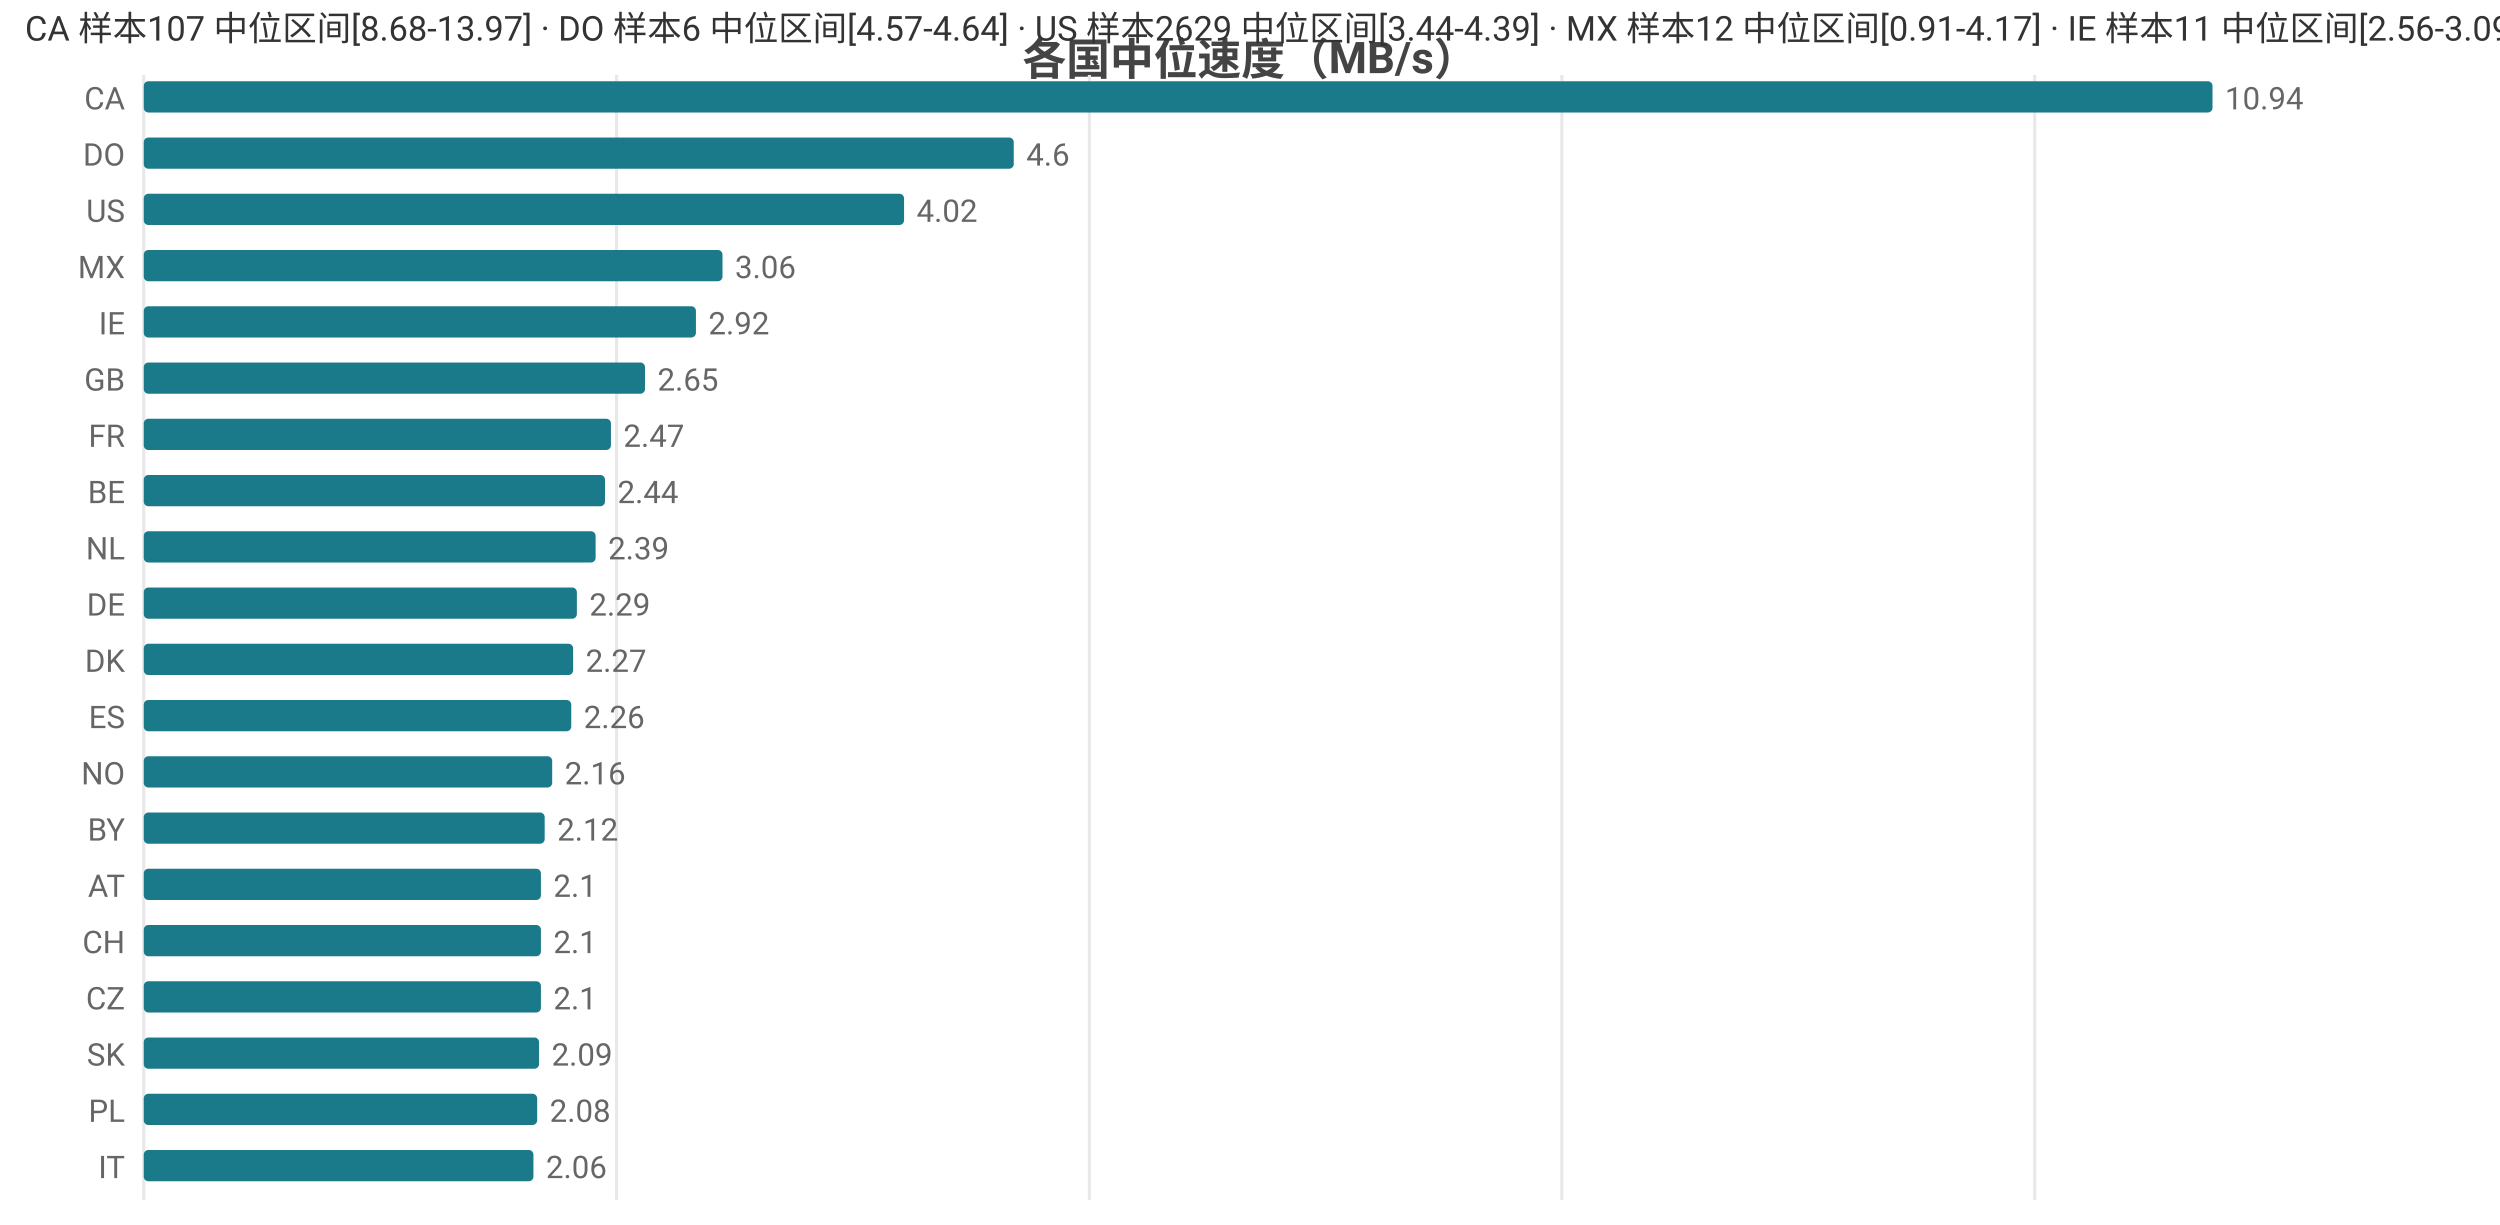
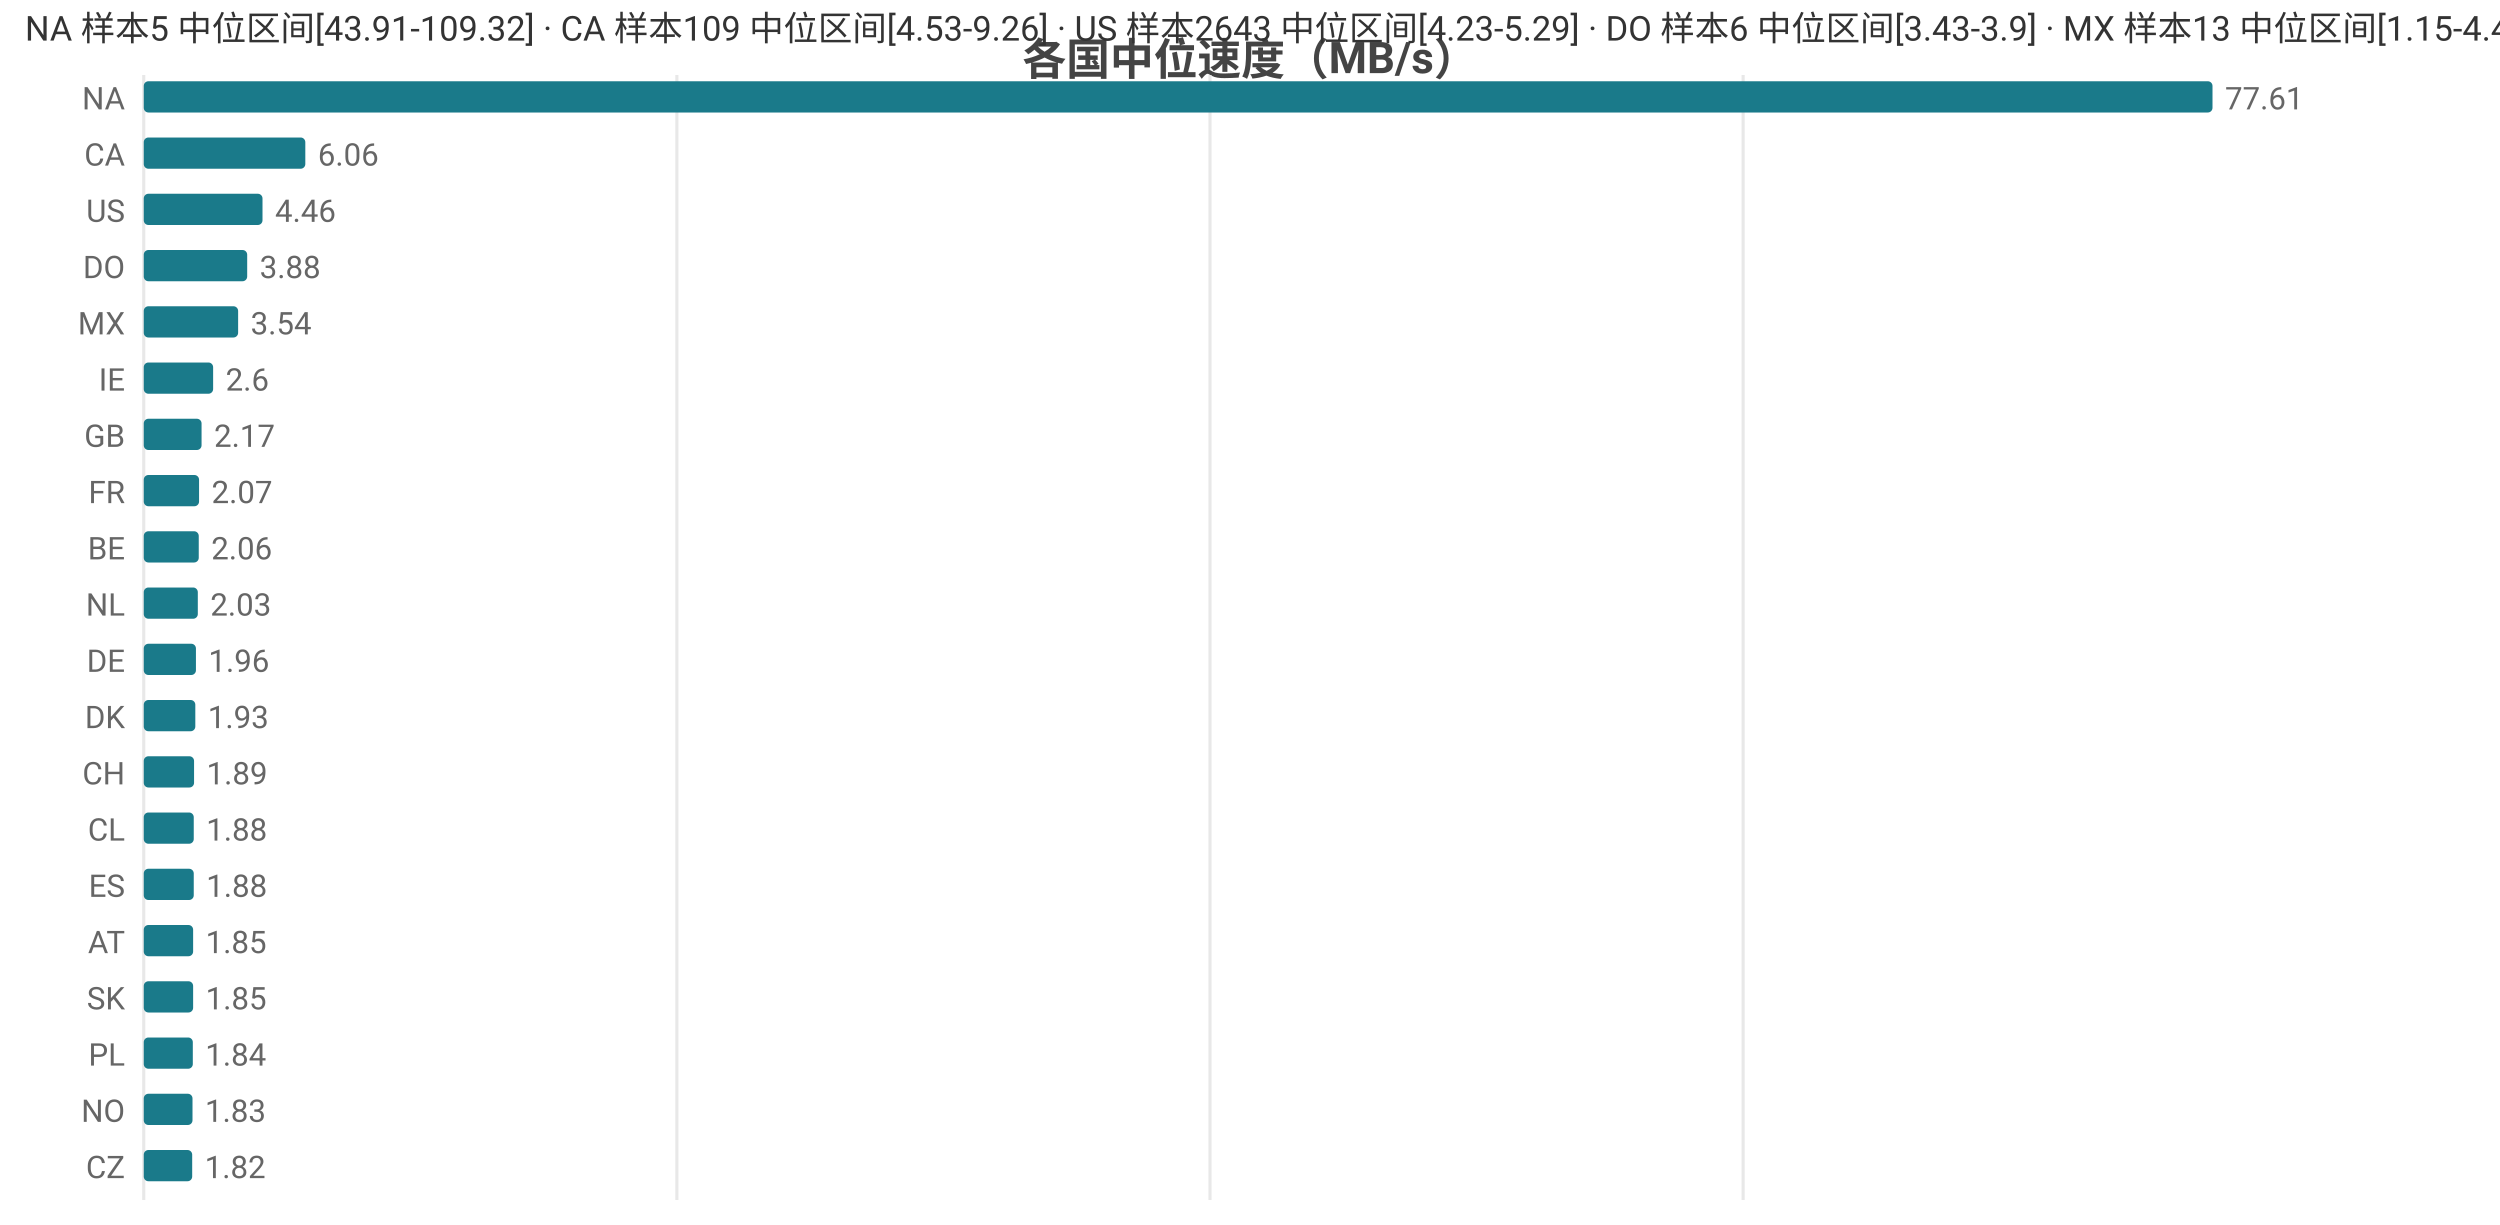
<svg xmlns="http://www.w3.org/2000/svg" width="800" height="392" viewBox="0 0 800 392">
  <rect width="800" height="392" fill="#ffffff" />
  <style>text{font-family:system-ui,-apple-system,'Segoe UI',Roboto,'PingFang SC','Microsoft YaHei','Noto Sans CJK SC',sans-serif}.g{stroke:#e8e8e8;stroke-width:1}.a{stroke:#999;stroke-width:1}.t{font-size:10px;fill:#666}.m{font-size:10px;text-anchor:middle;fill:#666}.e{font-size:10px;text-anchor:end;fill:#666}.l{font-size:11px;fill:#333}.tt{font-size:14px;font-weight:600;text-anchor:middle;fill:#444}.em{font-size:13px;text-anchor:middle;fill:#999}</style>
  <text class="tt" x="400.0" y="24">各国中位速度（MB/s）</text>
  <line class="g" x1="46" y1="24" x2="46" y2="384" />
-   <line class="g" x1="197.3" y1="24" x2="197.3" y2="384" />
-   <line class="g" x1="348.6" y1="24" x2="348.6" y2="384" />
-   <line class="g" x1="499.8" y1="24" x2="499.8" y2="384" />
-   <line class="g" x1="651.1" y1="24" x2="651.1" y2="384" />
-   <text class="e" x="40" y="35">CA</text>
+   <line class="g" x1="216.6" y1="24" x2="216.6" y2="384" />
+   <line class="g" x1="387.2" y1="24" x2="387.2" y2="384" />
+   <line class="g" x1="557.8" y1="24" x2="557.8" y2="384" />
+   <text class="e" x="40" y="35">NA</text>
  <rect x="46" y="26" width="662" height="10" fill="#1a7a8a" rx="1.5" />
-   <text class="t" x="712" y="35">10.94</text>
-   <text class="e" x="40" y="53">DO</text>
-   <rect x="46" y="44" width="278.4" height="10" fill="#1a7a8a" rx="1.5" />
-   <text class="t" x="328.4" y="53">4.6</text>
+   <text class="t" x="712" y="35">77.61</text>
+   <text class="e" x="40" y="53">CA</text>
+   <rect x="46" y="44" width="51.7" height="10" fill="#1a7a8a" rx="1.5" />
+   <text class="t" x="101.7" y="53">6.06</text>
  <text class="e" x="40" y="71">US</text>
-   <rect x="46" y="62" width="243.3" height="10" fill="#1a7a8a" rx="1.5" />
-   <text class="t" x="293.3" y="71">4.02</text>
-   <text class="e" x="40" y="89">MX</text>
-   <rect x="46" y="80" width="185.2" height="10" fill="#1a7a8a" rx="1.5" />
-   <text class="t" x="235.2" y="89">3.06</text>
-   <text class="e" x="40" y="107">IE</text>
-   <rect x="46" y="98" width="176.7" height="10" fill="#1a7a8a" rx="1.5" />
-   <text class="t" x="226.7" y="107">2.92</text>
-   <text class="e" x="40" y="125">GB</text>
-   <rect x="46" y="116" width="160.4" height="10" fill="#1a7a8a" rx="1.5" />
-   <text class="t" x="210.4" y="125">2.65</text>
-   <text class="e" x="40" y="143">FR</text>
-   <rect x="46" y="134" width="149.5" height="10" fill="#1a7a8a" rx="1.5" />
-   <text class="t" x="199.5" y="143">2.47</text>
-   <text class="e" x="40" y="161">BE</text>
-   <rect x="46" y="152" width="147.6" height="10" fill="#1a7a8a" rx="1.5" />
-   <text class="t" x="197.6" y="161">2.44</text>
-   <text class="e" x="40" y="179">NL</text>
-   <rect x="46" y="170" width="144.6" height="10" fill="#1a7a8a" rx="1.5" />
-   <text class="t" x="194.6" y="179">2.39</text>
-   <text class="e" x="40" y="197">DE</text>
-   <rect x="46" y="188" width="138.6" height="10" fill="#1a7a8a" rx="1.5" />
-   <text class="t" x="188.6" y="197">2.29</text>
-   <text class="e" x="40" y="215">DK</text>
-   <rect x="46" y="206" width="137.4" height="10" fill="#1a7a8a" rx="1.5" />
-   <text class="t" x="187.4" y="215">2.27</text>
-   <text class="e" x="40" y="233">ES</text>
-   <rect x="46" y="224" width="136.8" height="10" fill="#1a7a8a" rx="1.5" />
-   <text class="t" x="186.8" y="233">2.26</text>
-   <text class="e" x="40" y="251">NO</text>
-   <rect x="46" y="242" width="130.7" height="10" fill="#1a7a8a" rx="1.5" />
-   <text class="t" x="180.7" y="251">2.16</text>
-   <text class="e" x="40" y="269">BY</text>
-   <rect x="46" y="260" width="128.3" height="10" fill="#1a7a8a" rx="1.5" />
-   <text class="t" x="178.3" y="269">2.12</text>
-   <text class="e" x="40" y="287">AT</text>
-   <rect x="46" y="278" width="127.1" height="10" fill="#1a7a8a" rx="1.5" />
-   <text class="t" x="177.1" y="287">2.1</text>
-   <text class="e" x="40" y="305">CH</text>
-   <rect x="46" y="296" width="127.1" height="10" fill="#1a7a8a" rx="1.5" />
-   <text class="t" x="177.1" y="305">2.1</text>
-   <text class="e" x="40" y="323">CZ</text>
-   <rect x="46" y="314" width="127.1" height="10" fill="#1a7a8a" rx="1.5" />
-   <text class="t" x="177.1" y="323">2.1</text>
-   <text class="e" x="40" y="341">SK</text>
-   <rect x="46" y="332" width="126.5" height="10" fill="#1a7a8a" rx="1.5" />
-   <text class="t" x="176.5" y="341">2.09</text>
-   <text class="e" x="40" y="359">PL</text>
-   <rect x="46" y="350" width="125.9" height="10" fill="#1a7a8a" rx="1.5" />
-   <text class="t" x="175.9" y="359">2.08</text>
-   <text class="e" x="40" y="377">IT</text>
-   <rect x="46" y="368" width="124.7" height="10" fill="#1a7a8a" rx="1.5" />
-   <text class="t" x="174.7" y="377">2.06</text>
-   <text class="l" x="8" y="13">CA 样本107 中位区间[8.68-13.97] · DO 样本6 中位区间[4.57-4.64] · US 样本2629 中位区间[3.44-4.39] · MX 样本12 中位区间[0.91-4.17] · IE 样本11 中位区间[2.56-3.09]</text>
+   <rect x="46" y="62" width="38.0" height="10" fill="#1a7a8a" rx="1.5" />
+   <text class="t" x="88.0" y="71">4.46</text>
+   <text class="e" x="40" y="89">DO</text>
+   <rect x="46" y="80" width="33.1" height="10" fill="#1a7a8a" rx="1.5" />
+   <text class="t" x="83.1" y="89">3.88</text>
+   <text class="e" x="40" y="107">MX</text>
+   <rect x="46" y="98" width="30.2" height="10" fill="#1a7a8a" rx="1.5" />
+   <text class="t" x="80.2" y="107">3.54</text>
+   <text class="e" x="40" y="125">IE</text>
+   <rect x="46" y="116" width="22.2" height="10" fill="#1a7a8a" rx="1.5" />
+   <text class="t" x="72.2" y="125">2.6</text>
+   <text class="e" x="40" y="143">GB</text>
+   <rect x="46" y="134" width="18.5" height="10" fill="#1a7a8a" rx="1.5" />
+   <text class="t" x="68.5" y="143">2.17</text>
+   <text class="e" x="40" y="161">FR</text>
+   <rect x="46" y="152" width="17.7" height="10" fill="#1a7a8a" rx="1.5" />
+   <text class="t" x="67.7" y="161">2.07</text>
+   <text class="e" x="40" y="179">BE</text>
+   <rect x="46" y="170" width="17.6" height="10" fill="#1a7a8a" rx="1.5" />
+   <text class="t" x="67.6" y="179">2.06</text>
+   <text class="e" x="40" y="197">NL</text>
+   <rect x="46" y="188" width="17.3" height="10" fill="#1a7a8a" rx="1.5" />
+   <text class="t" x="67.3" y="197">2.03</text>
+   <text class="e" x="40" y="215">DE</text>
+   <rect x="46" y="206" width="16.7" height="10" fill="#1a7a8a" rx="1.5" />
+   <text class="t" x="66.7" y="215">1.96</text>
+   <text class="e" x="40" y="233">DK</text>
+   <rect x="46" y="224" width="16.5" height="10" fill="#1a7a8a" rx="1.5" />
+   <text class="t" x="66.5" y="233">1.93</text>
+   <text class="e" x="40" y="251">CH</text>
+   <rect x="46" y="242" width="16.1" height="10" fill="#1a7a8a" rx="1.5" />
+   <text class="t" x="66.1" y="251">1.89</text>
+   <text class="e" x="40" y="269">CL</text>
+   <rect x="46" y="260" width="16.0" height="10" fill="#1a7a8a" rx="1.5" />
+   <text class="t" x="66.0" y="269">1.88</text>
+   <text class="e" x="40" y="287">ES</text>
+   <rect x="46" y="278" width="16.0" height="10" fill="#1a7a8a" rx="1.5" />
+   <text class="t" x="66.0" y="287">1.88</text>
+   <text class="e" x="40" y="305">AT</text>
+   <rect x="46" y="296" width="15.8" height="10" fill="#1a7a8a" rx="1.5" />
+   <text class="t" x="65.8" y="305">1.85</text>
+   <text class="e" x="40" y="323">SK</text>
+   <rect x="46" y="314" width="15.8" height="10" fill="#1a7a8a" rx="1.5" />
+   <text class="t" x="65.8" y="323">1.85</text>
+   <text class="e" x="40" y="341">PL</text>
+   <rect x="46" y="332" width="15.7" height="10" fill="#1a7a8a" rx="1.5" />
+   <text class="t" x="65.7" y="341">1.84</text>
+   <text class="e" x="40" y="359">NO</text>
+   <rect x="46" y="350" width="15.6" height="10" fill="#1a7a8a" rx="1.5" />
+   <text class="t" x="65.6" y="359">1.83</text>
+   <text class="e" x="40" y="377">CZ</text>
+   <rect x="46" y="368" width="15.5" height="10" fill="#1a7a8a" rx="1.5" />
+   <text class="t" x="65.5" y="377">1.82</text>
+   <text class="l" x="8" y="13">NA 样本5 中位区间[43.91-109.32] · CA 样本109 中位区间[4.53-9.26] · US 样本2643 中位区间[4.23-5.29] · DO 样本6 中位区间[3.43-3.9] · MX 样本13 中位区间[1.15-4.44]</text>
</svg>
